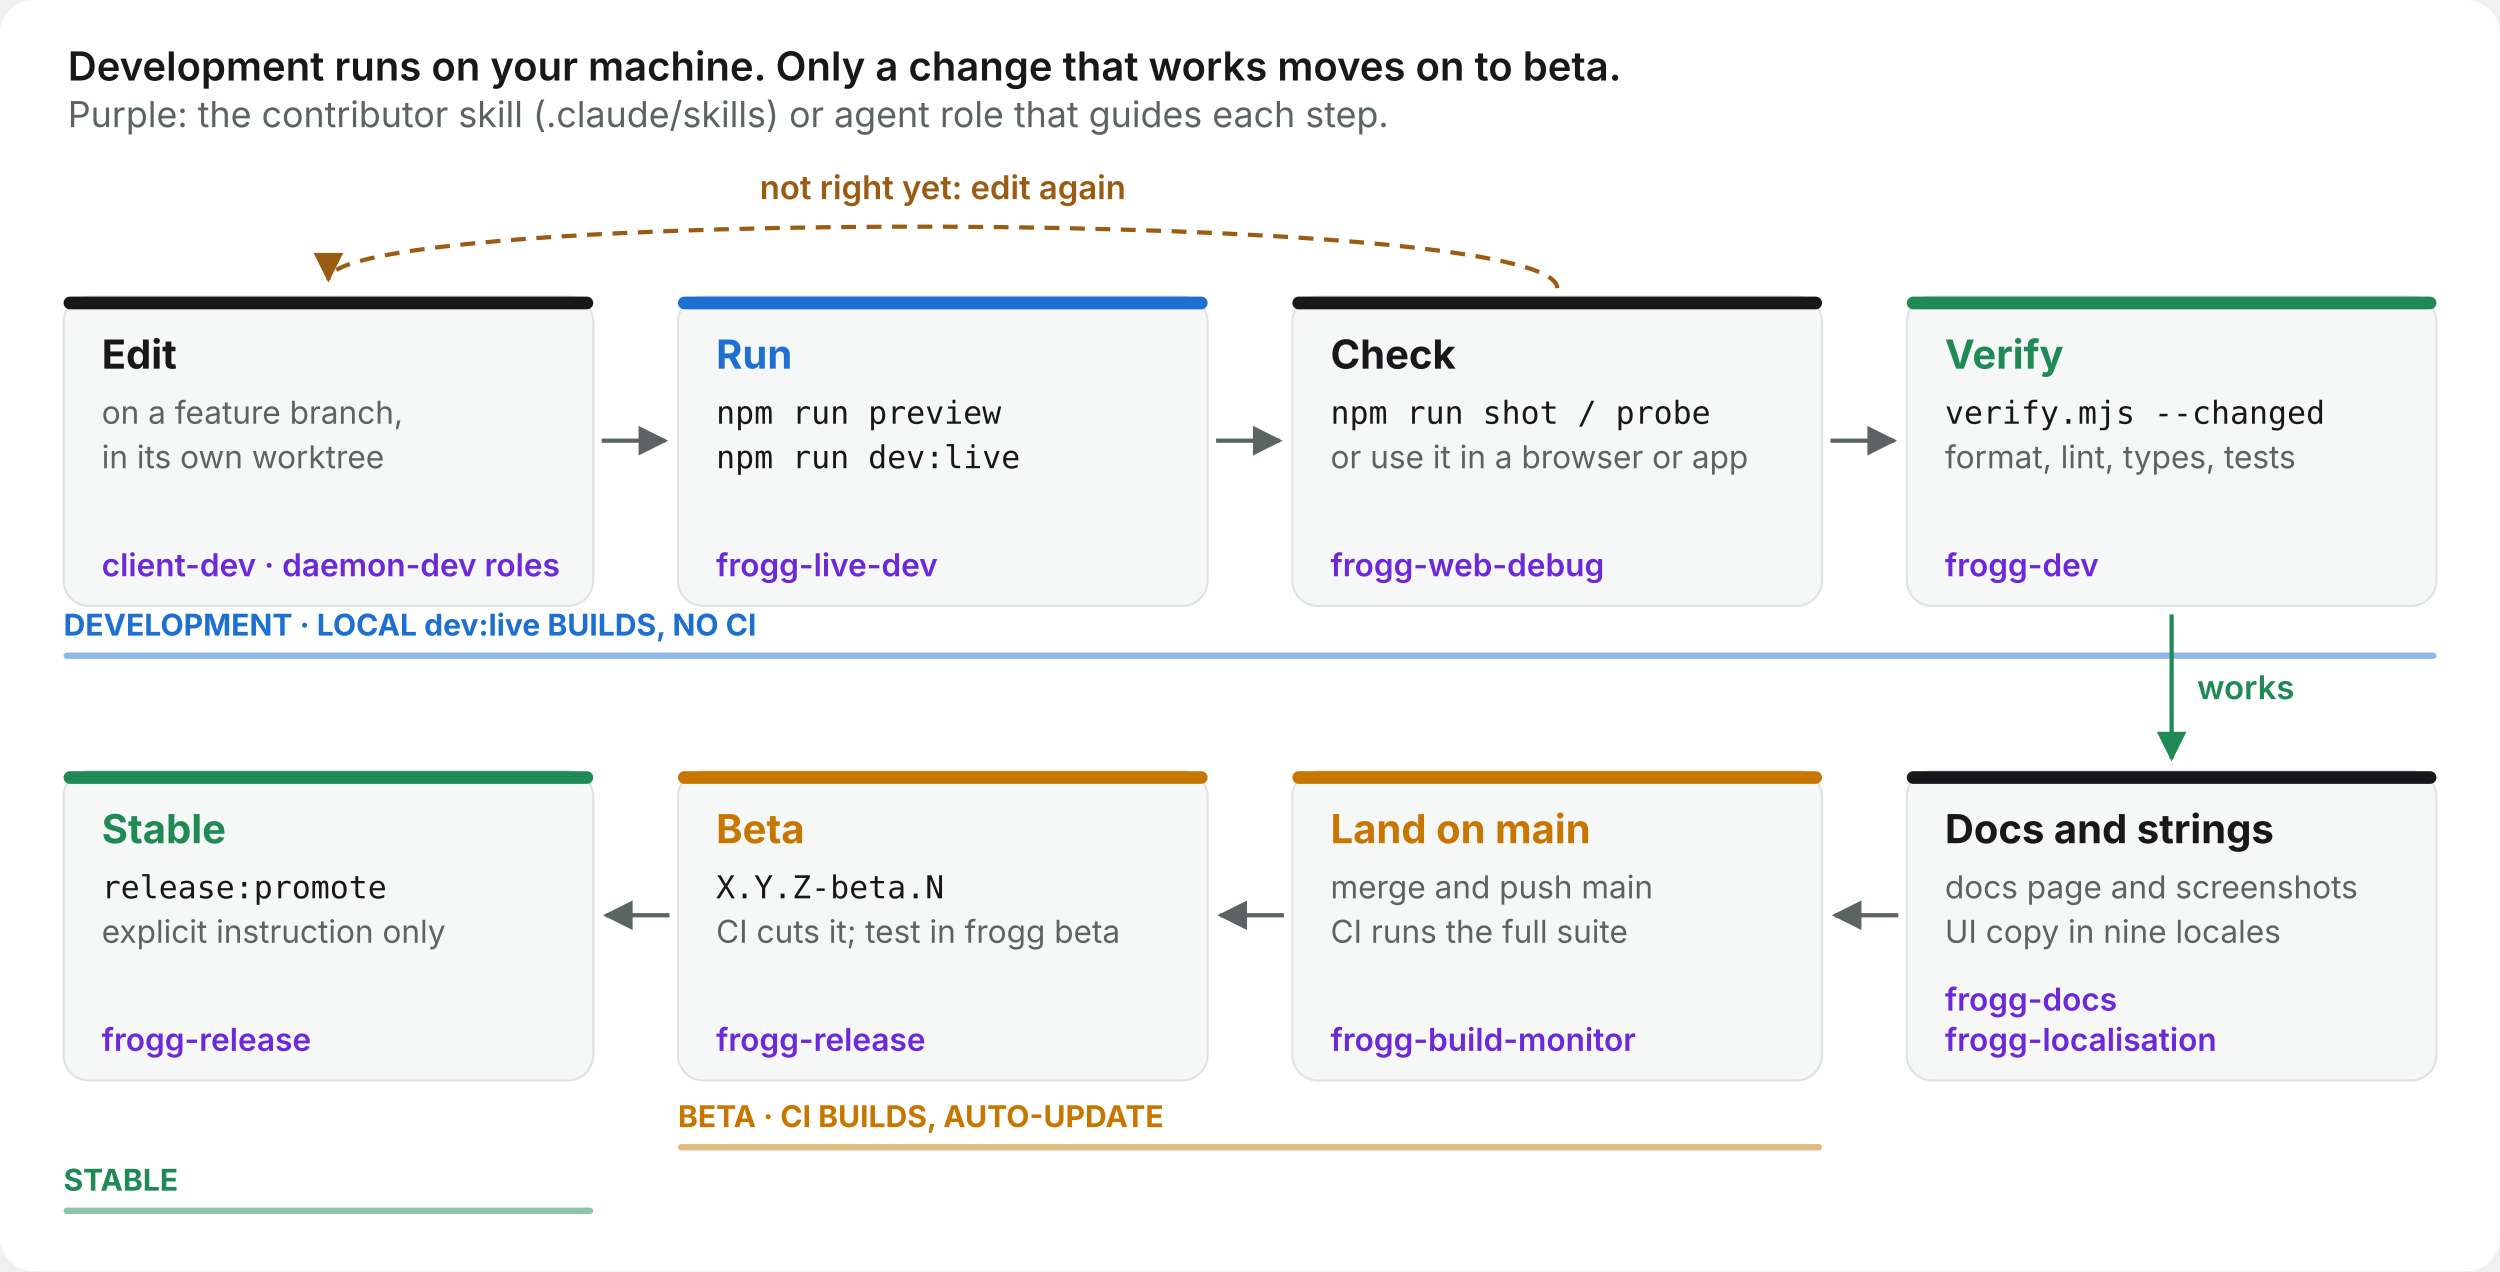
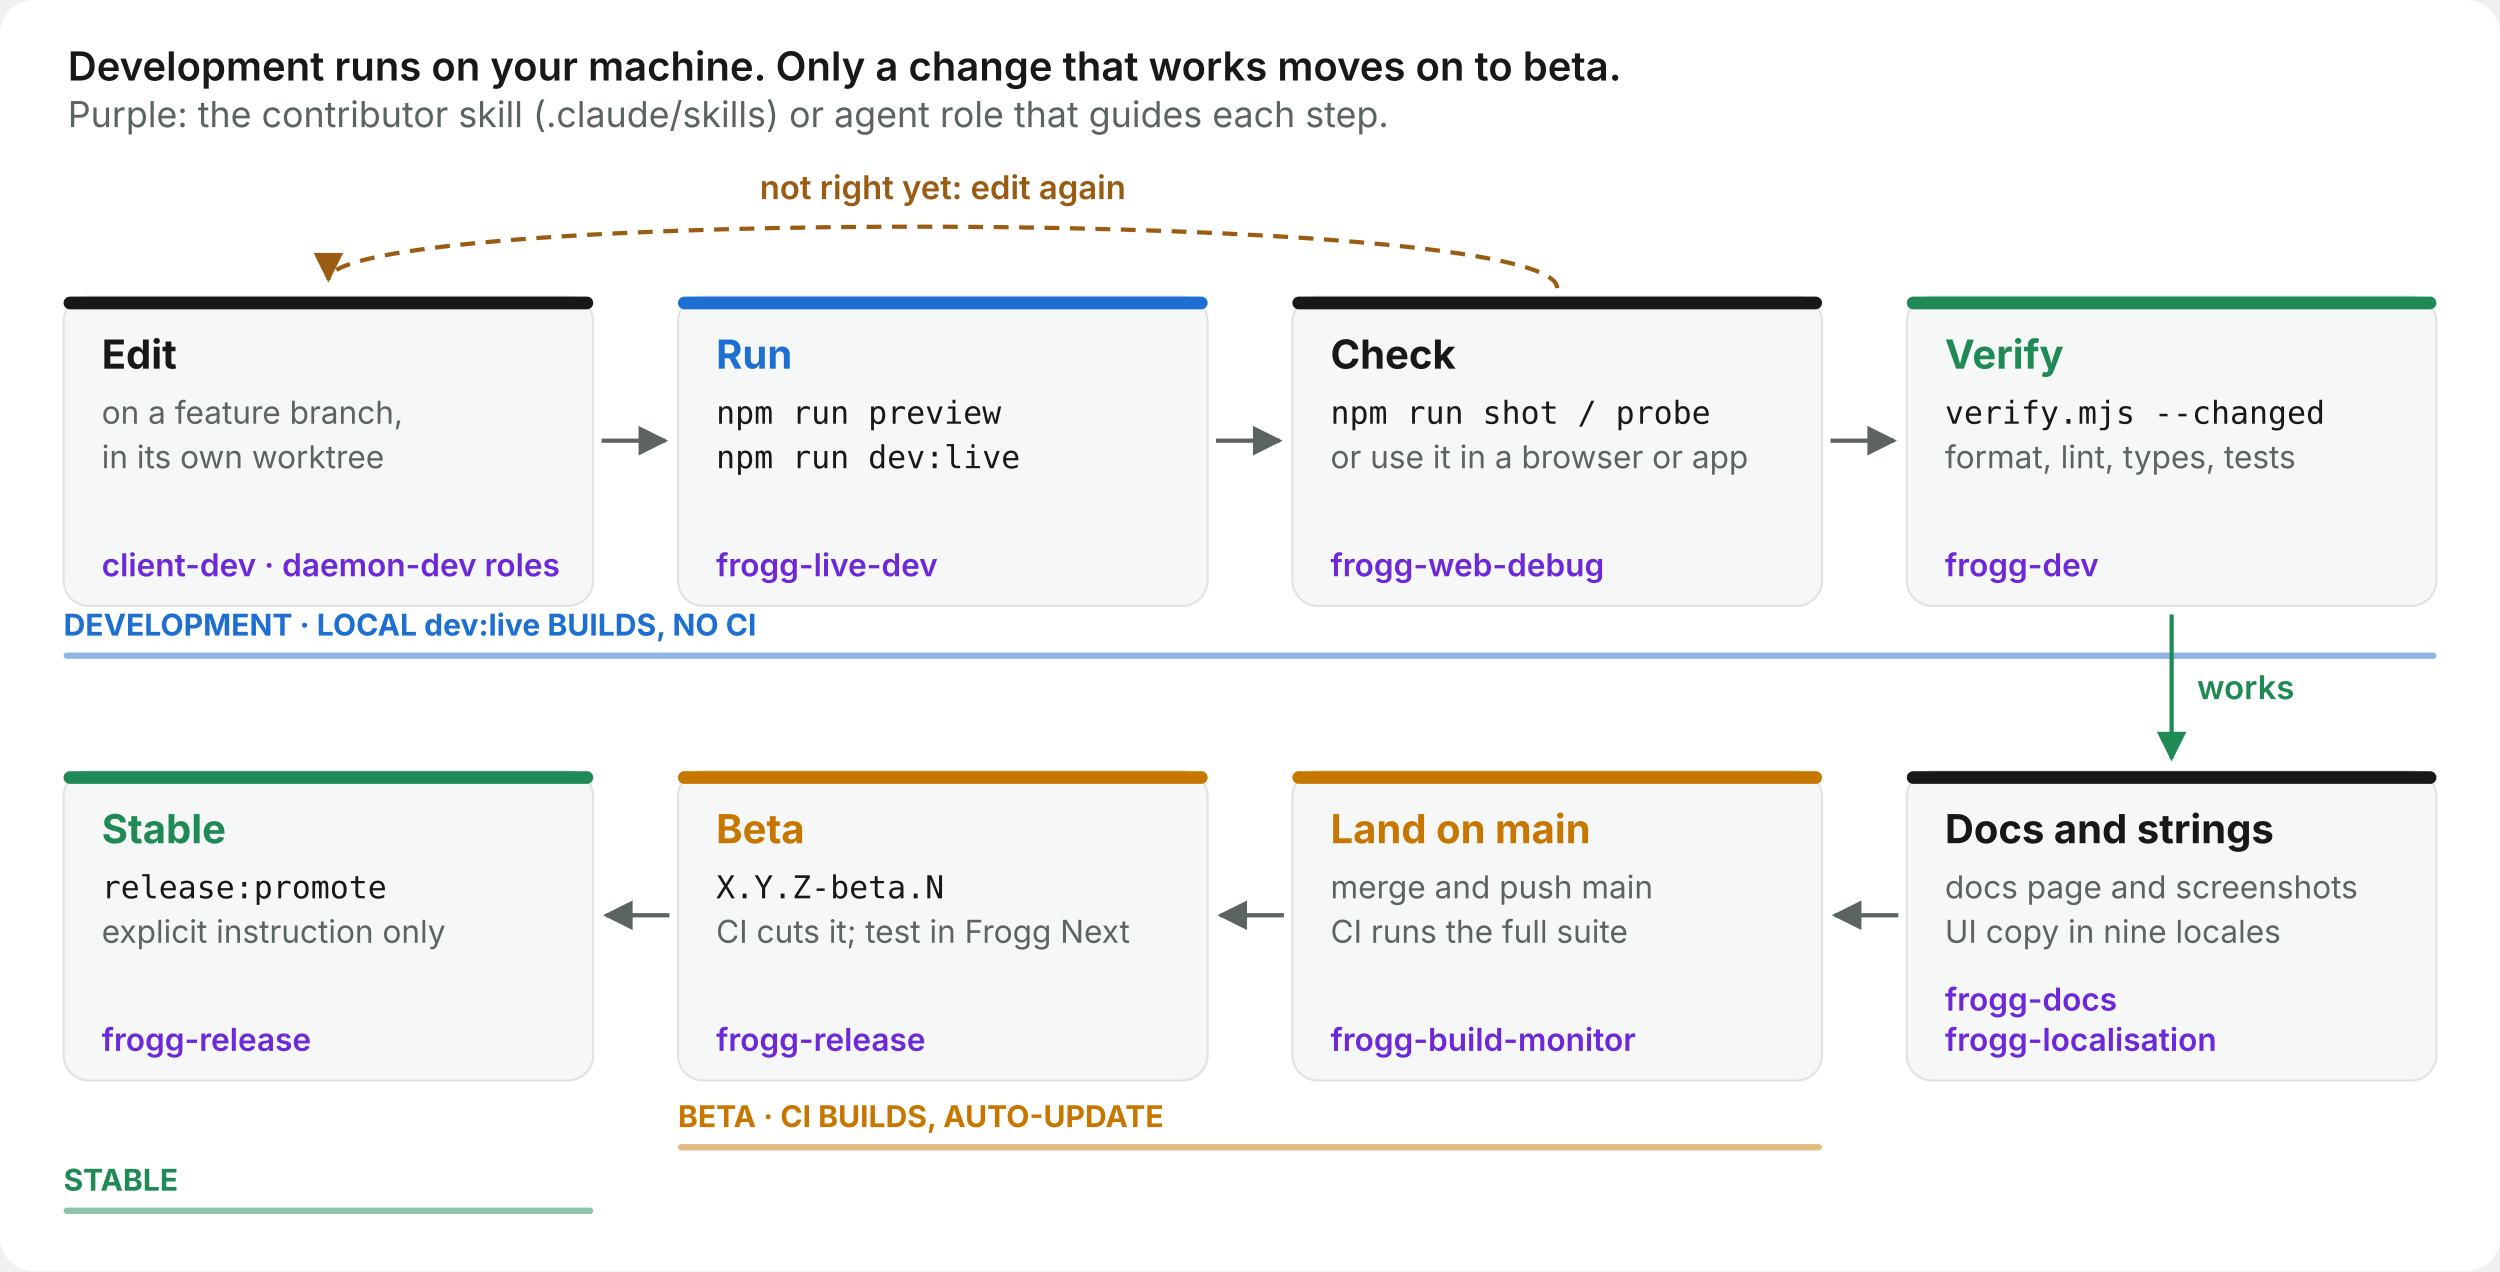
<svg xmlns="http://www.w3.org/2000/svg" width="1180" height="600" viewBox="0 0 1180 600" font-family="Inter, 'Segoe UI', system-ui, -apple-system, Helvetica, Arial, sans-serif">
  <defs>
    <marker id="arrow-stable" viewBox="0 0 10 10" refX="9" refY="5" markerWidth="7" markerHeight="7" orient="auto-start-reverse">
      <path d="M0 0L10 5L0 10z" fill="#1f8a55" />
    </marker>
    <marker id="arrow-beta" viewBox="0 0 10 10" refX="9" refY="5" markerWidth="7" markerHeight="7" orient="auto-start-reverse">
      <path d="M0 0L10 5L0 10z" fill="#c77700" />
    </marker>
    <marker id="arrow-dev" viewBox="0 0 10 10" refX="9" refY="5" markerWidth="7" markerHeight="7" orient="auto-start-reverse">
      <path d="M0 0L10 5L0 10z" fill="#1d6fd1" />
    </marker>
    <marker id="arrow-upstream" viewBox="0 0 10 10" refX="9" refY="5" markerWidth="7" markerHeight="7" orient="auto-start-reverse">
      <path d="M0 0L10 5L0 10z" fill="#6d28d9" />
    </marker>
    <marker id="arrow-backport" viewBox="0 0 10 10" refX="9" refY="5" markerWidth="7" markerHeight="7" orient="auto-start-reverse">
      <path d="M0 0L10 5L0 10z" fill="#9a5b12" />
    </marker>
    <marker id="arrow-muted" viewBox="0 0 10 10" refX="9" refY="5" markerWidth="7" markerHeight="7" orient="auto-start-reverse">
      <path d="M0 0L10 5L0 10z" fill="#5b6462" />
    </marker>
    <marker id="arrow-danger" viewBox="0 0 10 10" refX="9" refY="5" markerWidth="7" markerHeight="7" orient="auto-start-reverse">
      <path d="M0 0L10 5L0 10z" fill="#c62828" />
    </marker>
  </defs>
  <rect width="1180" height="600" rx="16" fill="#ffffff" />
  <rect x="30" y="308" width="1120" height="3" rx="1.5" fill="#1d6fd1" fill-opacity="0.5" />
  <text x="30" y="300" font-size="14.2" font-weight="700" fill="#1d6fd1" text-anchor="start">DEVELOPMENT · LOCAL dev:live BUILDS, NO CI</text>
  <rect x="320" y="540" width="540" height="3" rx="1.5" fill="#c77700" fill-opacity="0.5" />
  <text x="320" y="532" font-size="14.2" font-weight="700" fill="#c77700" text-anchor="start">BETA · CI BUILDS, AUTO-UPDATE</text>
  <rect x="30" y="570" width="250" height="3" rx="1.5" fill="#1f8a55" fill-opacity="0.5" />
  <text x="30" y="562" font-size="14.2" font-weight="700" fill="#1f8a55" text-anchor="start">STABLE</text>
  <text x="32" y="38" font-size="18.9" font-weight="600" fill="#18181b" text-anchor="start">Development runs on your machine. Only a change that works moves on to beta.</text>
  <text x="32" y="60" font-size="16.9" font-weight="400" fill="#5b6462" text-anchor="start">Purple: the contributor skill (.claude/skills) or agent role that guides each step.</text>
  <rect x="30" y="140" width="250" height="146" rx="12" fill="#f6f7f7" fill-opacity="1" stroke="#dfe3e2" />
  <rect x="30" y="140" width="250" height="6" rx="3" fill="#18181b" />
  <text x="48" y="174" font-size="18.9" font-weight="700" fill="#18181b" text-anchor="start">Edit</text>
  <text x="48" y="200" font-size="14.9" font-weight="400" fill="#5b6462">on a feature branch,</text>
  <text x="48" y="221" font-size="14.9" font-weight="400" fill="#5b6462">in its own worktree</text>
  <text x="48" y="272" font-size="14.9" font-weight="600" fill="#6d28d9" textLength="214" lengthAdjust="spacingAndGlyphs">client-dev · daemon-dev roles</text>
  <rect x="320" y="140" width="250" height="146" rx="12" fill="#f6f7f7" fill-opacity="1" stroke="#dfe3e2" />
  <rect x="320" y="140" width="250" height="6" rx="3" fill="#1d6fd1" />
  <text x="338" y="174" font-size="18.9" font-weight="700" fill="#1d6fd1" text-anchor="start">Run</text>
  <text x="338" y="200" font-size="14.9" font-weight="400" fill="#18181b" font-family="'JetBrains Mono', 'SFMono-Regular', Menlo, Consolas, monospace">npm run preview</text>
  <text x="338" y="221" font-size="14.9" font-weight="400" fill="#18181b" font-family="'JetBrains Mono', 'SFMono-Regular', Menlo, Consolas, monospace">npm run dev:live</text>
  <text x="338" y="272" font-size="14.9" font-weight="600" fill="#6d28d9">frogg-live-dev</text>
  <rect x="610" y="140" width="250" height="146" rx="12" fill="#f6f7f7" fill-opacity="1" stroke="#dfe3e2" />
  <rect x="610" y="140" width="250" height="6" rx="3" fill="#18181b" />
  <text x="628" y="174" font-size="18.9" font-weight="700" fill="#18181b" text-anchor="start">Check</text>
  <text x="628" y="200" font-size="14.9" font-weight="400" fill="#18181b" font-family="'JetBrains Mono', 'SFMono-Regular', Menlo, Consolas, monospace">npm run shot / probe</text>
  <text x="628" y="221" font-size="14.9" font-weight="400" fill="#5b6462" textLength="214" lengthAdjust="spacingAndGlyphs">or use it in a browser or app</text>
  <text x="628" y="272" font-size="14.9" font-weight="600" fill="#6d28d9">frogg-web-debug</text>
  <rect x="900" y="140" width="250" height="146" rx="12" fill="#f6f7f7" fill-opacity="1" stroke="#dfe3e2" />
  <rect x="900" y="140" width="250" height="6" rx="3" fill="#1f8a55" />
  <text x="918" y="174" font-size="18.9" font-weight="700" fill="#1f8a55" text-anchor="start">Verify</text>
  <text x="918" y="200" font-size="14.9" font-weight="400" fill="#18181b" font-family="'JetBrains Mono', 'SFMono-Regular', Menlo, Consolas, monospace">verify.mjs --changed</text>
  <text x="918" y="221" font-size="14.9" font-weight="400" fill="#5b6462">format, lint, types, tests</text>
  <text x="918" y="272" font-size="14.9" font-weight="600" fill="#6d28d9">frogg-dev</text>
  <rect x="900" y="364" width="250" height="146" rx="12" fill="#f6f7f7" fill-opacity="1" stroke="#dfe3e2" />
  <rect x="900" y="364" width="250" height="6" rx="3" fill="#18181b" />
  <text x="918" y="398" font-size="18.9" font-weight="700" fill="#18181b" text-anchor="start">Docs and strings</text>
  <text x="918" y="424" font-size="14.9" font-weight="400" fill="#5b6462">docs page and screenshots</text>
  <text x="918" y="445" font-size="14.9" font-weight="400" fill="#5b6462">UI copy in nine locales</text>
  <text x="918" y="477" font-size="14.9" font-weight="600" fill="#6d28d9">frogg-docs</text>
  <text x="918" y="496" font-size="14.9" font-weight="600" fill="#6d28d9">frogg-localisation</text>
  <rect x="610" y="364" width="250" height="146" rx="12" fill="#f6f7f7" fill-opacity="1" stroke="#dfe3e2" />
  <rect x="610" y="364" width="250" height="6" rx="3" fill="#c77700" />
  <text x="628" y="398" font-size="18.9" font-weight="700" fill="#c77700" text-anchor="start">Land on main</text>
  <text x="628" y="424" font-size="14.9" font-weight="400" fill="#5b6462">merge and push main</text>
  <text x="628" y="445" font-size="14.9" font-weight="400" fill="#5b6462">CI runs the full suite</text>
  <text x="628" y="496" font-size="14.9" font-weight="600" fill="#6d28d9">frogg-build-monitor</text>
  <rect x="320" y="364" width="250" height="146" rx="12" fill="#f6f7f7" fill-opacity="1" stroke="#dfe3e2" />
  <rect x="320" y="364" width="250" height="6" rx="3" fill="#c77700" />
  <text x="338" y="398" font-size="18.9" font-weight="700" fill="#c77700" text-anchor="start">Beta</text>
  <text x="338" y="424" font-size="14.9" font-weight="400" fill="#18181b" font-family="'JetBrains Mono', 'SFMono-Regular', Menlo, Consolas, monospace">X.Y.Z-beta.N</text>
-   <text x="338" y="445" font-size="14.9" font-weight="400" fill="#5b6462" textLength="214" lengthAdjust="spacingAndGlyphs">CI cuts it; test in frogg beta</text>
+   <text x="338" y="445" font-size="14.9" font-weight="400" fill="#5b6462" textLength="214" lengthAdjust="spacingAndGlyphs">CI cuts it; test in Frogg Next</text>
  <text x="338" y="496" font-size="14.9" font-weight="600" fill="#6d28d9">frogg-release</text>
  <rect x="30" y="364" width="250" height="146" rx="12" fill="#f6f7f7" fill-opacity="1" stroke="#dfe3e2" />
  <rect x="30" y="364" width="250" height="6" rx="3" fill="#1f8a55" />
  <text x="48" y="398" font-size="18.9" font-weight="700" fill="#1f8a55" text-anchor="start">Stable</text>
  <text x="48" y="424" font-size="14.9" font-weight="400" fill="#18181b" font-family="'JetBrains Mono', 'SFMono-Regular', Menlo, Consolas, monospace">release:promote</text>
  <text x="48" y="445" font-size="14.9" font-weight="400" fill="#5b6462">explicit instruction only</text>
  <text x="48" y="496" font-size="14.9" font-weight="600" fill="#6d28d9">frogg-release</text>
  <path d="M 284 208 L 314 208" fill="none" stroke="#5b6462" stroke-width="2" marker-end="url(#arrow-muted)" />
  <path d="M 574 208 L 604 208" fill="none" stroke="#5b6462" stroke-width="2" marker-end="url(#arrow-muted)" />
  <path d="M 864 208 L 894 208" fill="none" stroke="#5b6462" stroke-width="2" marker-end="url(#arrow-muted)" />
  <path d="M 1025 290 L 1025 358" fill="none" stroke="#1f8a55" stroke-width="2" marker-end="url(#arrow-stable)" />
  <path d="M 896 432 L 866 432" fill="none" stroke="#5b6462" stroke-width="2" marker-end="url(#arrow-muted)" />
  <path d="M 606 432 L 576 432" fill="none" stroke="#5b6462" stroke-width="2" marker-end="url(#arrow-muted)" />
  <path d="M 316 432 L 286 432" fill="none" stroke="#5b6462" stroke-width="2" marker-end="url(#arrow-muted)" />
  <path d="M 735 136 C 735 98, 155 98, 155 132" fill="none" stroke="#9a5b12" stroke-width="2" stroke-dasharray="7 5" marker-end="url(#arrow-backport)" />
  <text x="445" y="94" font-size="15.5" font-weight="600" fill="#9a5b12" text-anchor="middle">not right yet: edit again</text>
  <text x="1037" y="330" font-size="15.5" font-weight="600" fill="#1f8a55" text-anchor="start">works</text>
</svg>
